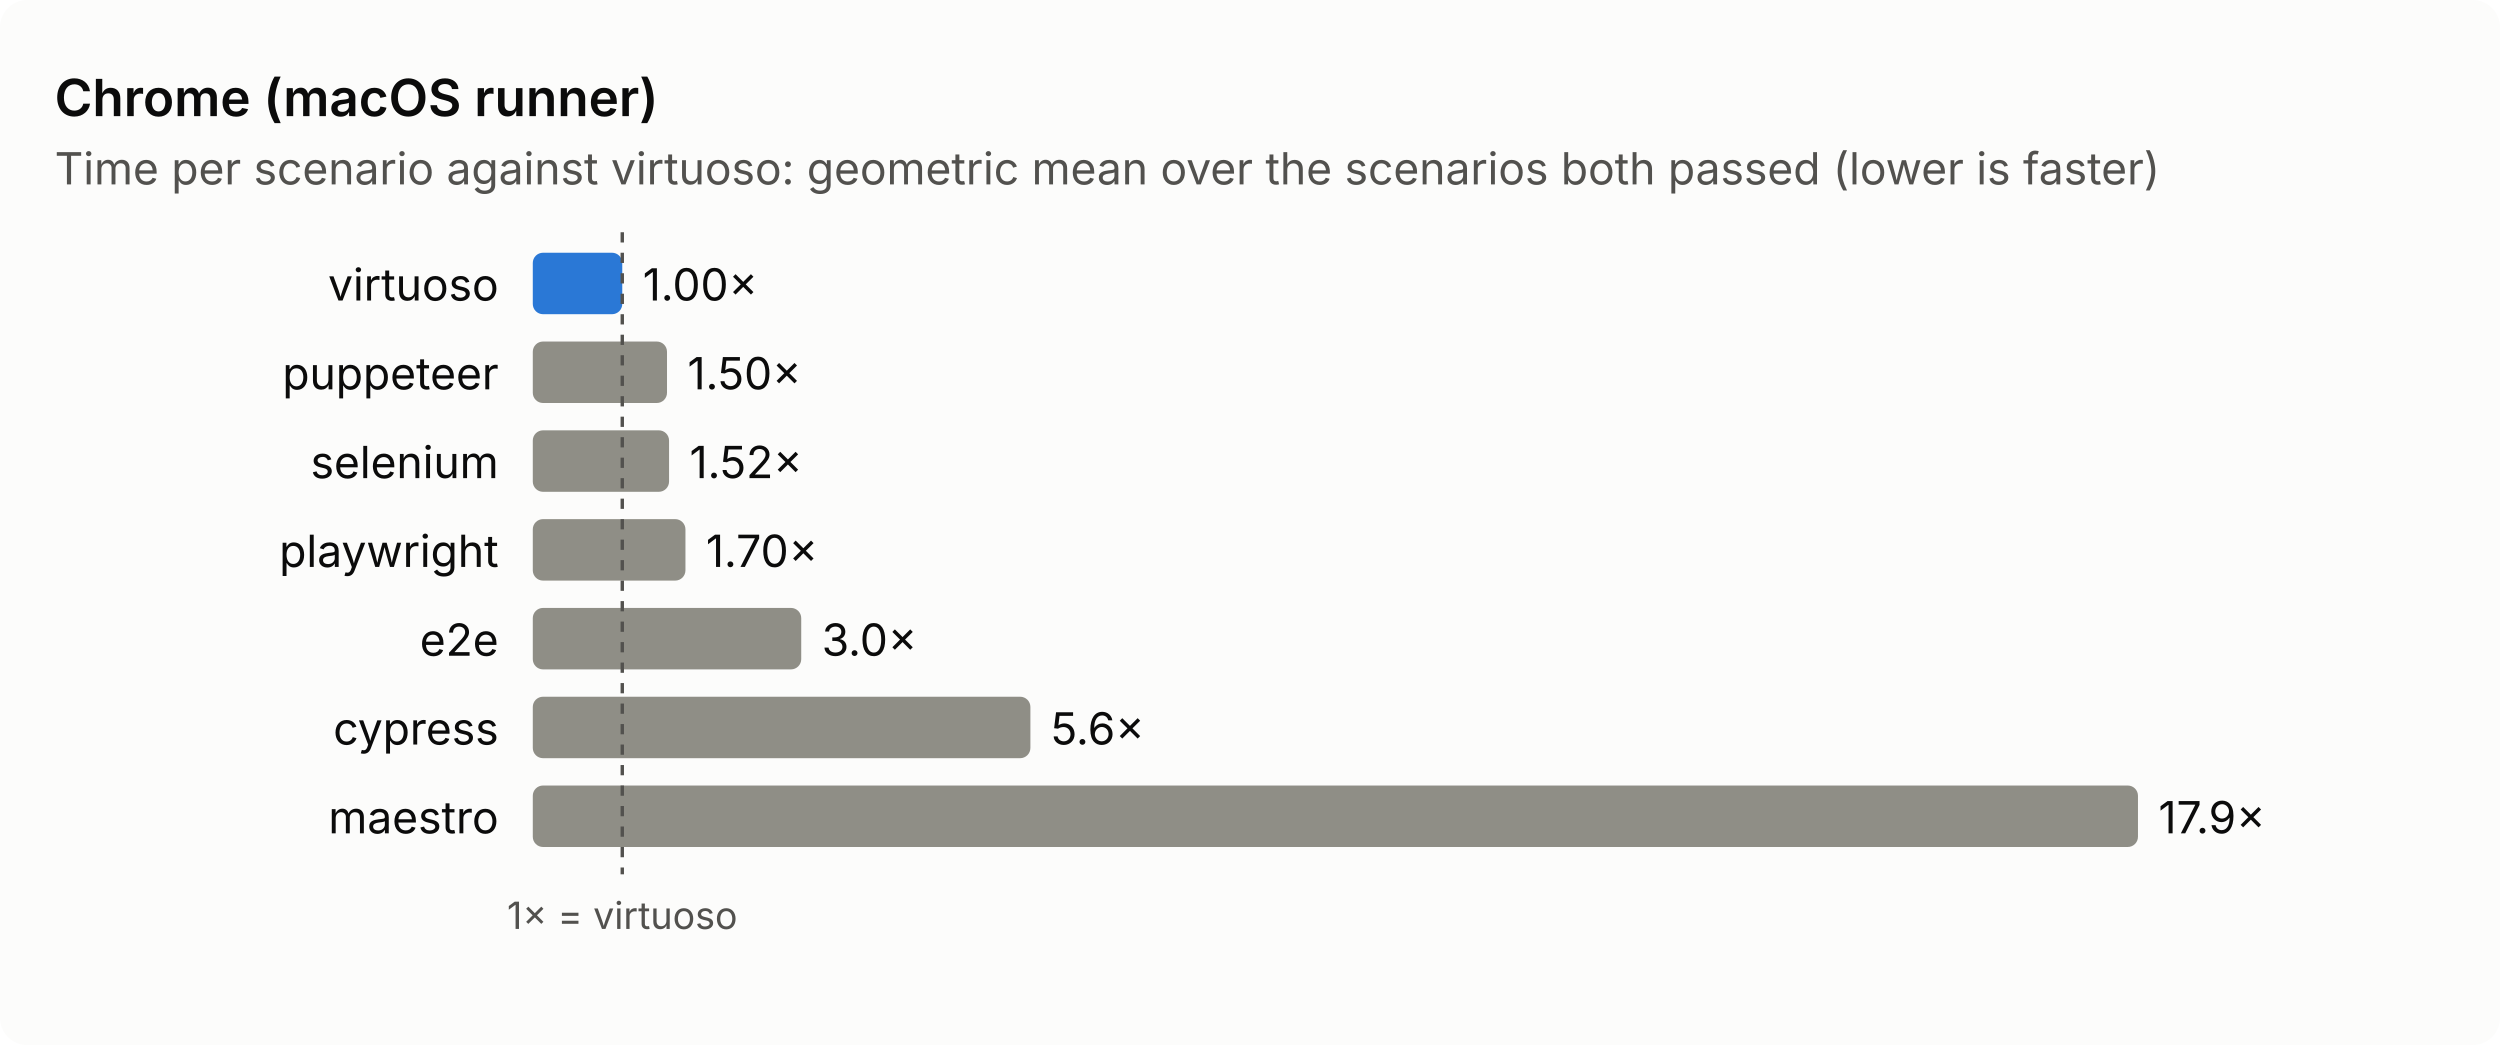
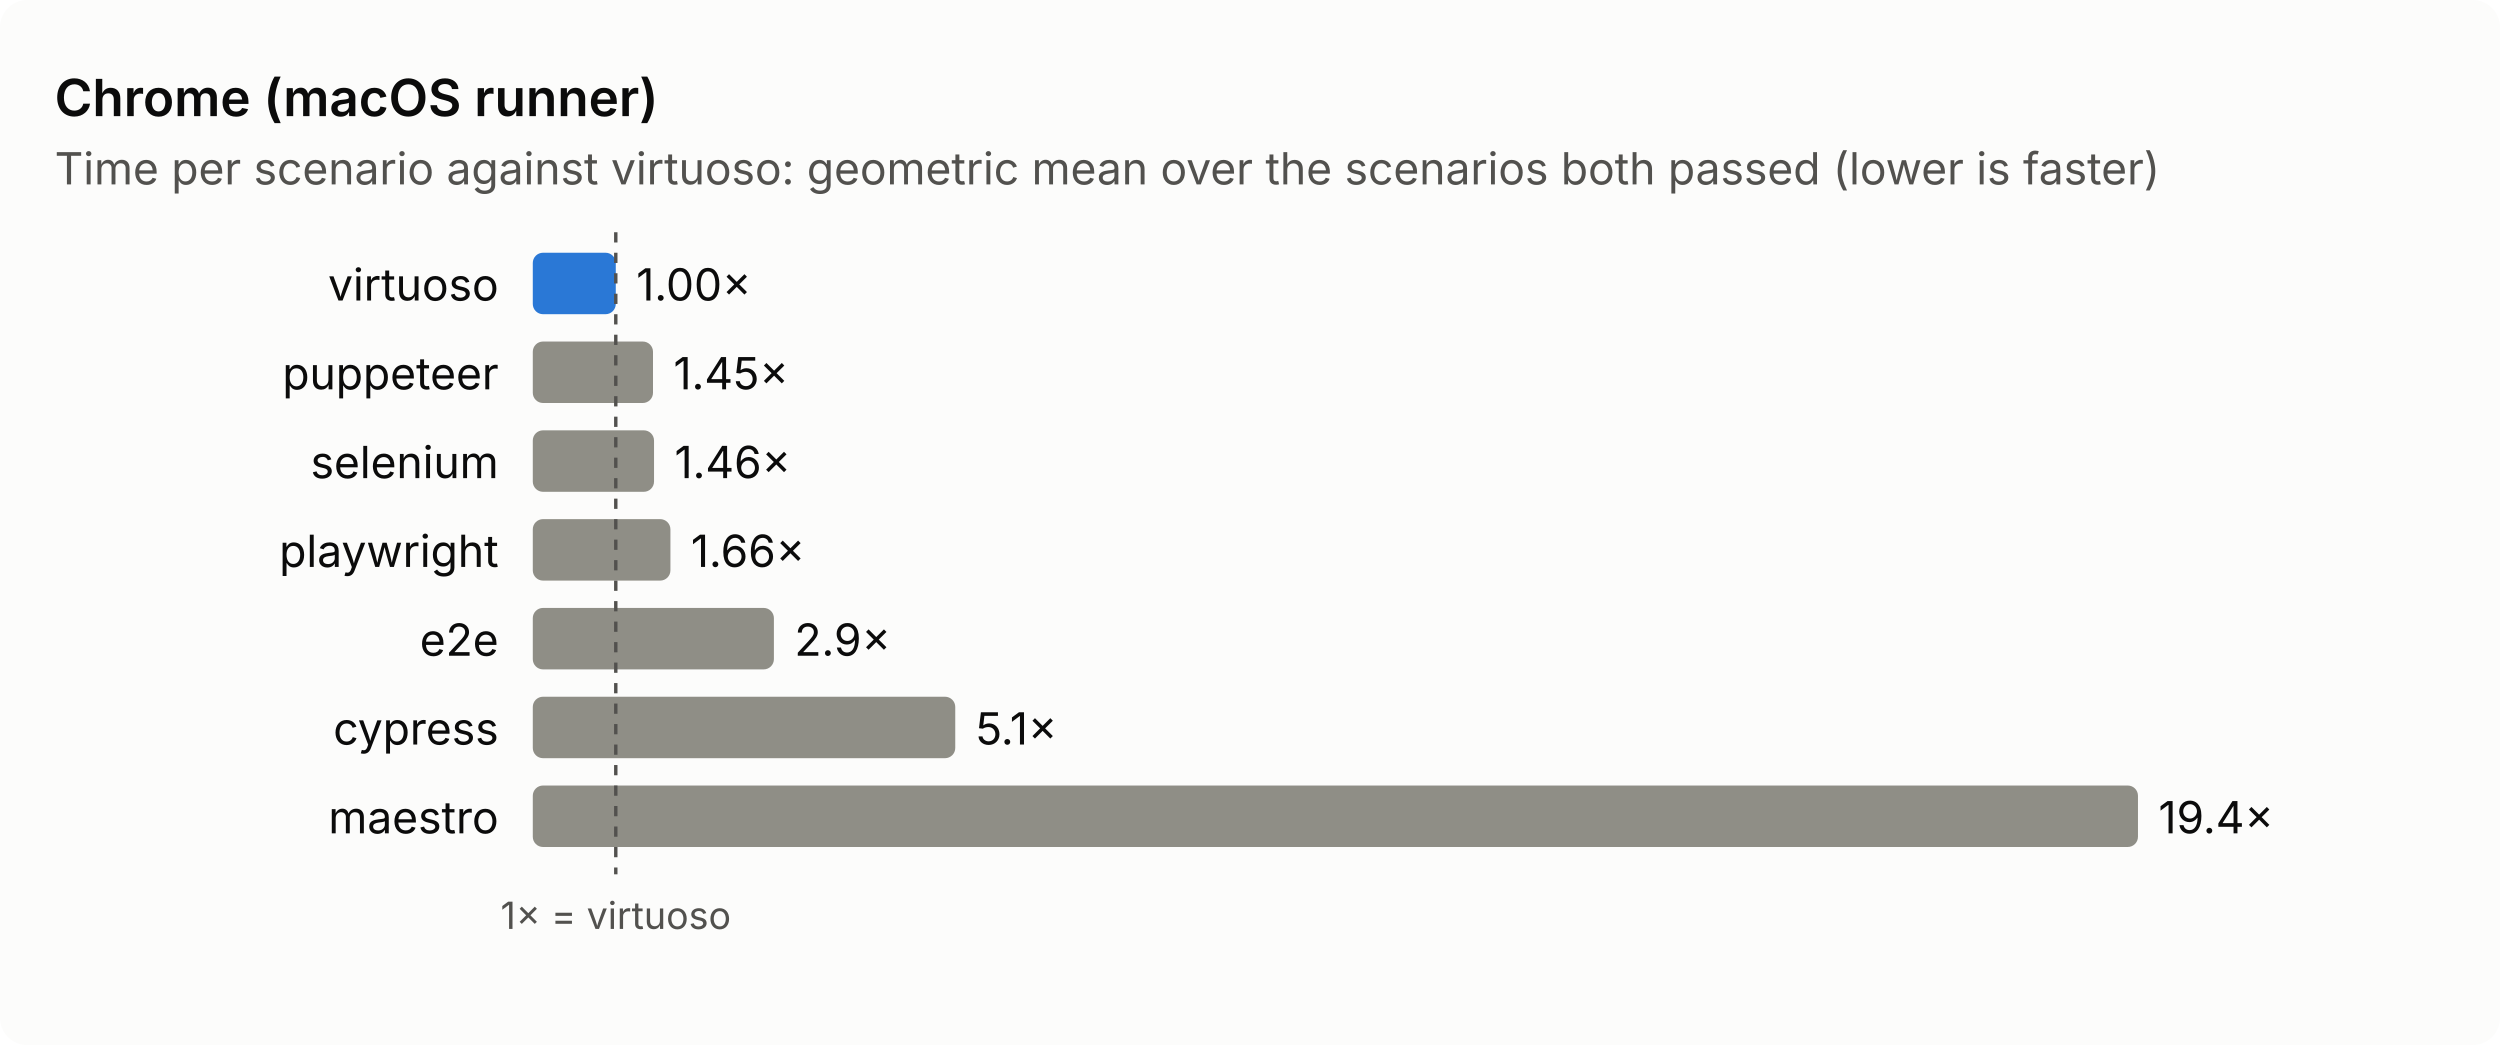
<svg xmlns="http://www.w3.org/2000/svg" viewBox="0 0 732 306" width="732" height="306" role="img" aria-label="Chrome (macOS runner): time per scenario against virtuoso">
  <style>text{font:13px system-ui,-apple-system,'Segoe UI',sans-serif;fill:#0b0b0b}.sub,.axis{fill:#52514e}.axis{font-size:11px}.title{font-size:15px;font-weight:600}.bg{fill:#fcfcfb}.bar{fill:#8f8e86}.base{fill:#2a78d6}.ref{stroke:#52514e;stroke-dasharray:3 3}@media (prefers-color-scheme: dark){.bg{fill:#1a1a19}text{fill:#f0efec}.sub,.axis{fill:#c3c2b7}.base{fill:#3987e5}.ref{stroke:#c3c2b7}}</style>
  <rect class="bg" width="732" height="306" rx="8" />
  <text class="title" x="16" y="34.0">Chrome (macOS runner)</text>
  <text class="sub" x="16" y="54.0">Time per scenario against virtuoso: geometric mean over the scenarios both passed (lower is faster)</text>
  <text x="146.0" y="88.0" text-anchor="end">virtuoso</text>
-   <rect class="bar base" x="156" y="74.0" width="26.2" height="18" rx="3" />
-   <text x="188.2" y="88.0">1.00×</text>
+   <rect class="bar base" x="156" y="74.0" width="24.3" height="18" rx="3" />
+   <text x="186.3" y="88.0">1.00×</text>
  <text x="146.0" y="114.0" text-anchor="end">puppeteer</text>
-   <rect class="bar" x="156" y="100.0" width="39.3" height="18" rx="3" />
-   <text x="201.3" y="114.0">1.50×</text>
+   <rect class="bar" x="156" y="100.0" width="35.2" height="18" rx="3" />
+   <text x="197.2" y="114.0">1.45×</text>
  <text x="146.0" y="140.0" text-anchor="end">selenium</text>
-   <rect class="bar" x="156" y="126.0" width="39.9" height="18" rx="3" />
-   <text x="201.9" y="140.0">1.52×</text>
+   <rect class="bar" x="156" y="126.0" width="35.5" height="18" rx="3" />
+   <text x="197.5" y="140.0">1.46×</text>
  <text x="146.0" y="166.0" text-anchor="end">playwright</text>
-   <rect class="bar" x="156" y="152.0" width="44.7" height="18" rx="3" />
-   <text x="206.7" y="166.0">1.70×</text>
+   <rect class="bar" x="156" y="152.0" width="40.3" height="18" rx="3" />
+   <text x="202.3" y="166.0">1.66×</text>
  <text x="146.0" y="192.0" text-anchor="end">e2e</text>
-   <rect class="bar" x="156" y="178.0" width="78.6" height="18" rx="3" />
-   <text x="240.6" y="192.0">3.0×</text>
+   <rect class="bar" x="156" y="178.0" width="70.6" height="18" rx="3" />
+   <text x="232.6" y="192.0">2.9×</text>
  <text x="146.0" y="218.0" text-anchor="end">cypress</text>
-   <rect class="bar" x="156" y="204.0" width="145.7" height="18" rx="3" />
-   <text x="307.7" y="218.0">5.6×</text>
+   <rect class="bar" x="156" y="204.0" width="123.7" height="18" rx="3" />
+   <text x="285.7" y="218.0">5.1×</text>
  <text x="146.0" y="244.0" text-anchor="end">maestro</text>
  <rect class="bar" x="156" y="230.0" width="470.0" height="18" rx="3" />
-   <text x="632.0" y="244.0">17.9×</text>
-   <line class="ref" x1="182.2" y1="68.0" x2="182.2" y2="256.0" />
-   <text class="axis" x="182.2" y="272.0" text-anchor="middle">1× = virtuoso</text>
+   <text x="632.0" y="244.0">19.4×</text>
+   <line class="ref" x1="180.3" y1="68.0" x2="180.3" y2="256.0" />
+   <text class="axis" x="180.3" y="272.0" text-anchor="middle">1× = virtuoso</text>
</svg>
